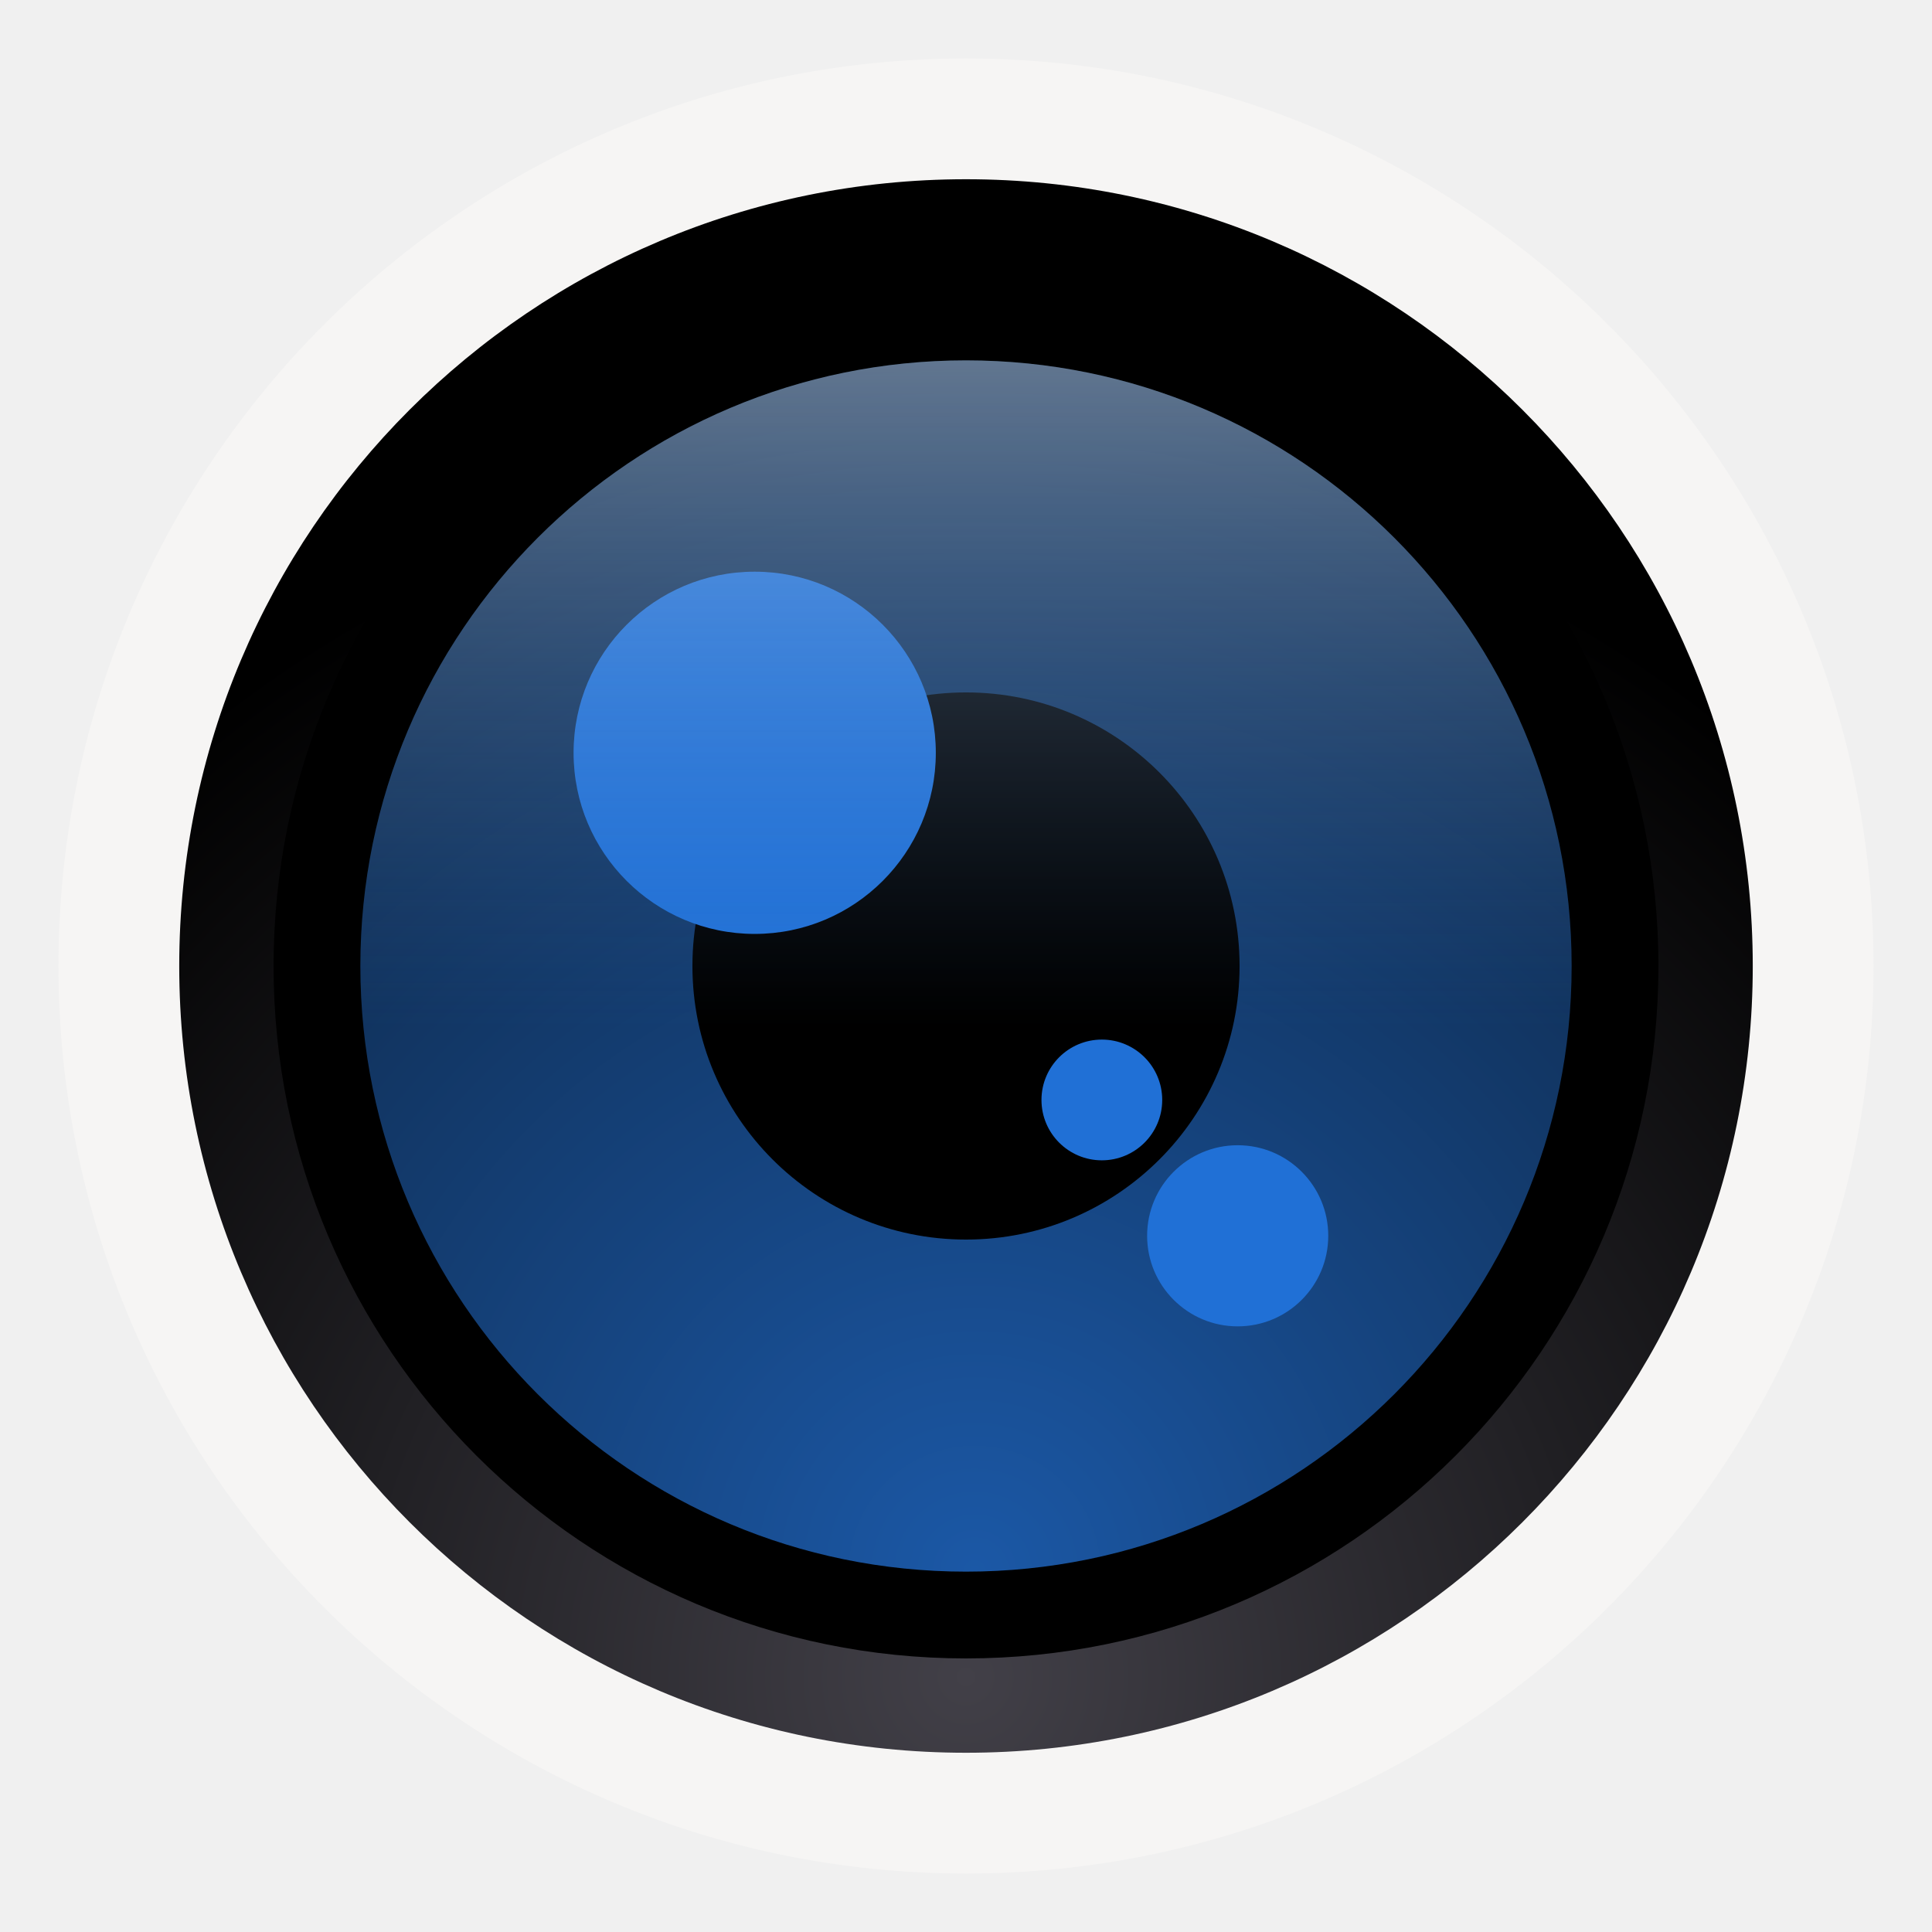
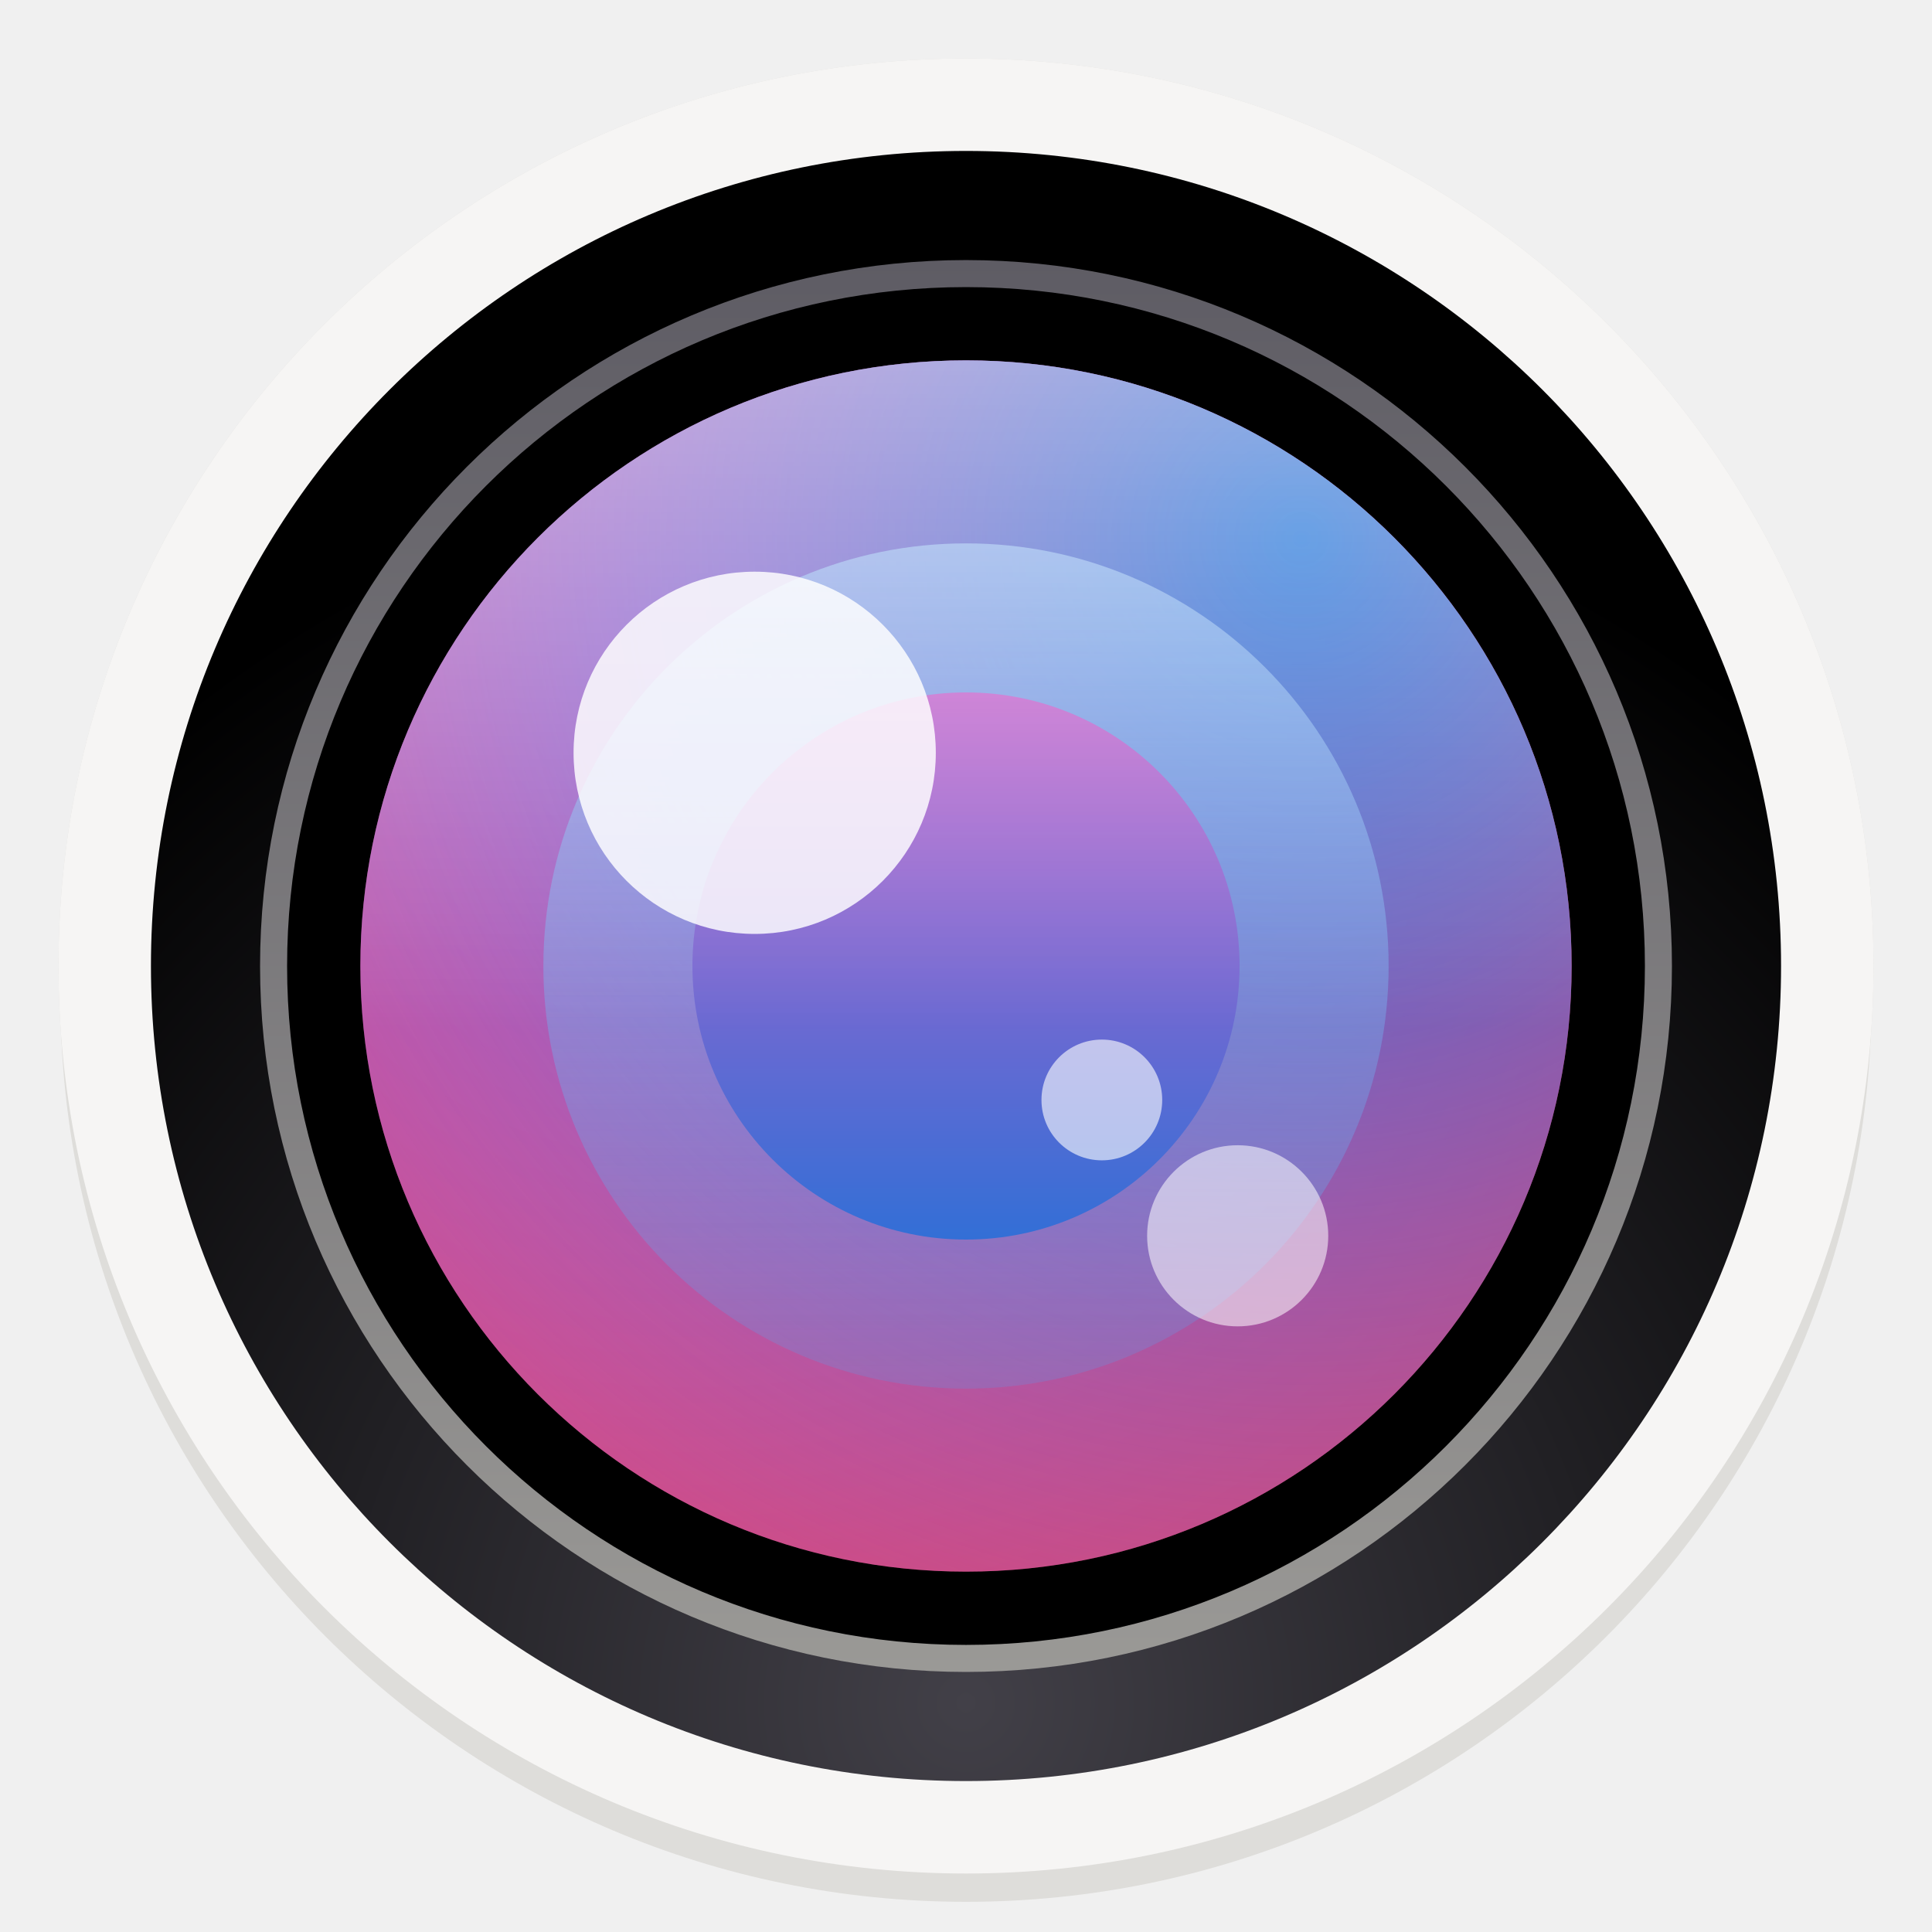
- <svg xmlns="http://www.w3.org/2000/svg" xmlns:xlink="http://www.w3.org/1999/xlink" width="128" height="128" id="svg11300" version="1.0" style="display:inline;enable-background:new" viewBox="0 0 128 128">
-   <defs id="defs3">
-     <linearGradient id="linearGradient1470">
-       <stop style="stop-color:#1b58a6;stop-opacity:1" offset="0" id="stop1466" />
-       <stop style="stop-color:#060b10;stop-opacity:1" offset="1" id="stop1468" />
-     </linearGradient>
-     <radialGradient xlink:href="#linearGradient12042" id="radialGradient12044-1" cx="255.905" cy="-103.851" fx="255.905" fy="-103.851" r="224.095" gradientTransform="matrix(1.682747,0,0,1.68441,501.3762,34.94338)" gradientUnits="userSpaceOnUse" />
-     <linearGradient id="linearGradient12042">
-       <stop style="stop-color:#ffffff;stop-opacity:1" offset="0" id="stop12038" />
-       <stop id="stop12046" offset="0.9" style="stop-color:#bdc3ca;stop-opacity:1;" />
-       <stop style="stop-color:#a4acb7;stop-opacity:1" offset="1" id="stop12040" />
-     </linearGradient>
-     <radialGradient xlink:href="#linearGradient1114" id="radialGradient1116-7-3" cx="318.924" cy="82.549" fx="318.924" fy="82.549" r="80.369" gradientUnits="userSpaceOnUse" gradientTransform="matrix(1.449213,0,0,1.449213,-885.6131,56.07637)" />
-     <linearGradient id="linearGradient1114">
-       <stop style="stop-color:#555753;stop-opacity:1" offset="0" id="stop1110" />
-       <stop style="stop-color:#000000;stop-opacity:1" offset="1" id="stop1112" />
-     </linearGradient>
-     <radialGradient xlink:href="#linearGradient2190" id="radialGradient2192-0-5" cx="320.707" cy="-31.995" fx="320.707" fy="-31.995" r="50" gradientUnits="userSpaceOnUse" gradientTransform="matrix(2.909189,0,0,2.909189,-1354.779,-81.28884)" />
-     <linearGradient id="linearGradient2190">
-       <stop style="stop-color:#1b3f73;stop-opacity:1;" offset="0" id="stop2186" />
-       <stop style="stop-color:#000000;stop-opacity:1" offset="1" id="stop2188" />
-     </linearGradient>
-     <linearGradient xlink:href="#linearGradient2222" id="linearGradient284" gradientUnits="userSpaceOnUse" gradientTransform="translate(-742.4889,-142.3733)" x1="320" y1="93" x2="320" y2="13" />
-     <linearGradient id="linearGradient2222">
-       <stop style="stop-color:#ffffff;stop-opacity:1" offset="0" id="stop2218" />
-       <stop style="stop-color:#729fcf;stop-opacity:0;" offset="1" id="stop2220" />
-     </linearGradient>
-     <radialGradient xlink:href="#linearGradient12042" id="radialGradient12044" cx="255.905" cy="-103.851" fx="255.905" fy="-103.851" r="224.095" gradientTransform="matrix(1.682747,0,0,1.68441,-174.7185,70.93049)" gradientUnits="userSpaceOnUse" />
-     <radialGradient xlink:href="#linearGradient1114" id="radialGradient1116-7" cx="318.924" cy="82.549" fx="318.924" fy="82.549" r="80.369" gradientUnits="userSpaceOnUse" gradientTransform="matrix(4.156546,0,0,4.156546,-1071.225,-150.6866)" />
-     <radialGradient xlink:href="#linearGradient2190" id="radialGradient2192-0" cx="320.707" cy="-31.995" fx="320.707" fy="-31.995" r="50" gradientUnits="userSpaceOnUse" gradientTransform="matrix(7.972108,0,0,7.972108,-2298.028,73.04978)" />
-     <linearGradient gradientTransform="matrix(2.740319,0,0,2.740319,-620.156,-94.34115)" xlink:href="#linearGradient2222" id="linearGradient2224-9" x1="320" y1="93" x2="320" y2="13" gradientUnits="userSpaceOnUse" />
-     <radialGradient xlink:href="#linearGradient947" id="radialGradient949" cx="256" cy="-174.134" fx="256" fy="-174.134" r="144" gradientUnits="userSpaceOnUse" gradientTransform="matrix(0.5630787,0,0,0.5630787,-80.14814,-185.0547)" />
-     <linearGradient id="linearGradient947">
-       <stop style="stop-color:#424048;stop-opacity:1" offset="0" id="stop943" />
-       <stop style="stop-color:#000000;stop-opacity:1" offset="1" id="stop945" />
-     </linearGradient>
-     <radialGradient xlink:href="#linearGradient1470" id="radialGradient2192" cx="320.707" cy="-31.995" fx="320.707" fy="-31.995" r="50" gradientUnits="userSpaceOnUse" gradientTransform="matrix(2.909189,0,0,2.909189,-636.2905,14.67549)" />
-     <linearGradient id="linearGradient1087">
-       <stop id="stop1083" offset="0" style="stop-color:#1a4172;stop-opacity:1" />
-       <stop id="stop1085" offset="1" style="stop-color:#000000;stop-opacity:1" />
-     </linearGradient>
-     <linearGradient gradientTransform="translate(-24.00002,-46.40897)" xlink:href="#linearGradient1075" id="linearGradient2224" x1="320" y1="93" x2="320" y2="13" gradientUnits="userSpaceOnUse" />
-     <linearGradient id="linearGradient1075">
-       <stop id="stop1071" offset="0" style="stop-color:#ffffff;stop-opacity:1" />
-       <stop id="stop1073" offset="1" style="stop-color:#4a86cf;stop-opacity:0" />
-     </linearGradient>
-     <radialGradient xlink:href="#linearGradient994" id="radialGradient984" gradientUnits="userSpaceOnUse" gradientTransform="matrix(-0.4792401,0,0,-0.2173913,1758.686,136.8116)" cx="256" cy="169.333" fx="256" fy="169.333" r="184" />
-     <linearGradient id="linearGradient994">
-       <stop style="stop-color:#b0d2ec;stop-opacity:1" offset="0" id="stop990" />
-       <stop style="stop-color:#87bae1;stop-opacity:1" offset="1" id="stop992" />
-     </linearGradient>
-     <radialGradient xlink:href="#linearGradient1026" id="radialGradient986" gradientUnits="userSpaceOnUse" gradientTransform="matrix(-0.6521739,-5.7391302e-8,1.9130434e-8,-0.2173913,1802.957,224.8116)" cx="256" cy="169.333" fx="256" fy="169.333" r="184" />
-     <linearGradient id="linearGradient1026">
-       <stop id="stop1022" offset="0" style="stop-color:#4a86cf;stop-opacity:1" />
-       <stop id="stop1024" offset="1" style="stop-color:#87bae1;stop-opacity:0" />
-     </linearGradient>
-     <radialGradient xlink:href="#linearGradient947" id="radialGradient988" gradientUnits="userSpaceOnUse" gradientTransform="matrix(1.469136,0,0,1.469136,1259.901,88.92215)" cx="256" cy="-174.134" fx="256" fy="-174.134" r="144" />
-     <radialGradient xlink:href="#linearGradient1087" id="radialGradient990" gradientUnits="userSpaceOnUse" gradientTransform="matrix(2.909189,0,0,2.909189,-636.2905,14.67549)" cx="320.707" cy="-31.995" fx="320.707" fy="-31.995" r="50" />
-     <linearGradient xlink:href="#linearGradient1075" id="linearGradient1061" gradientUnits="userSpaceOnUse" gradientTransform="translate(-23.99995,-46.40897)" x1="320" y1="93" x2="320" y2="13" />
-     <radialGradient xlink:href="#linearGradient947" id="radialGradient1197" gradientUnits="userSpaceOnUse" gradientTransform="matrix(2.074074,0,0,2.074074,-274.9629,143.1548)" cx="256" cy="-174.134" fx="256" fy="-174.134" r="144" />
-     <radialGradient xlink:href="#linearGradient1087" id="radialGradient1199" gradientUnits="userSpaceOnUse" gradientTransform="matrix(2.909189,0,0,2.909189,-636.2905,14.67549)" cx="320.707" cy="-31.995" fx="320.707" fy="-31.995" r="50" />
-     <linearGradient xlink:href="#linearGradient1075" id="linearGradient1201" gradientUnits="userSpaceOnUse" gradientTransform="translate(-24.00002,-46.40897)" x1="320" y1="93" x2="320" y2="13" />
-     <clipPath id="clipPath898" clipPathUnits="userSpaceOnUse">
-       <rect ry="8.467" rx="8.467" y="214.223" x="140.6" height="31.75" width="126.999" id="rect900" style="opacity:0.1;fill:#000000;fill-opacity:1;stroke:none;stroke-width:4.233;stroke-linecap:butt;stroke-linejoin:miter;stroke-miterlimit:4;stroke-dasharray:none;stroke-dashoffset:0;stroke-opacity:1;marker:none;marker-start:none;marker-mid:none;marker-end:none;paint-order:normal" />
-     </clipPath>
-     <clipPath id="clipPath920" clipPathUnits="userSpaceOnUse">
-       <rect ry="8.467" rx="8.467" y="250.923" x="140.6" height="31.75" width="126.999" id="rect922" style="opacity:0.1;fill:#000000;fill-opacity:1;stroke:none;stroke-width:4.233;stroke-linecap:butt;stroke-linejoin:miter;stroke-miterlimit:4;stroke-dasharray:none;stroke-dashoffset:0;stroke-opacity:1;marker:none;marker-start:none;marker-mid:none;marker-end:none;paint-order:normal" />
-     </clipPath>
-     <clipPath id="clipPath924" clipPathUnits="userSpaceOnUse">
-       <rect style="opacity:0.1;fill:#000000;fill-opacity:1;stroke:none;stroke-width:4.233;stroke-linecap:butt;stroke-linejoin:miter;stroke-miterlimit:4;stroke-dasharray:none;stroke-dashoffset:0;stroke-opacity:1;marker:none;marker-start:none;marker-mid:none;marker-end:none;paint-order:normal" id="rect926" width="126.999" height="31.75" x="140.6" y="288.205" rx="8.467" ry="8.467" />
-     </clipPath>
-     <clipPath id="clipPath928" clipPathUnits="userSpaceOnUse">
-       <rect ry="8.467" rx="8.467" y="324.904" x="140.6" height="31.75" width="126.999" id="rect930" style="opacity:0.1;fill:#000000;fill-opacity:1;stroke:none;stroke-width:4.233;stroke-linecap:butt;stroke-linejoin:miter;stroke-miterlimit:4;stroke-dasharray:none;stroke-dashoffset:0;stroke-opacity:1;marker:none;marker-start:none;marker-mid:none;marker-end:none;paint-order:normal" />
-     </clipPath>
-     <clipPath id="clipPath932" clipPathUnits="userSpaceOnUse">
-       <rect style="opacity:0.1;fill:#000000;fill-opacity:1;stroke:none;stroke-width:4.233;stroke-linecap:butt;stroke-linejoin:miter;stroke-miterlimit:4;stroke-dasharray:none;stroke-dashoffset:0;stroke-opacity:1;marker:none;marker-start:none;marker-mid:none;marker-end:none;paint-order:normal" id="rect934" width="126.999" height="31.75" x="140.6" y="362.186" rx="8.467" ry="8.467" />
-     </clipPath>
-     <clipPath id="clipPath936" clipPathUnits="userSpaceOnUse">
-       <rect ry="8.467" rx="8.467" y="399.468" x="140.6" height="31.75" width="126.999" id="rect938" style="opacity:0.1;fill:#000000;fill-opacity:1;stroke:none;stroke-width:4.233;stroke-linecap:butt;stroke-linejoin:miter;stroke-miterlimit:4;stroke-dasharray:none;stroke-dashoffset:0;stroke-opacity:1;marker:none;marker-start:none;marker-mid:none;marker-end:none;paint-order:normal" />
-     </clipPath>
-     <clipPath id="clipPath940" clipPathUnits="userSpaceOnUse">
-       <rect style="opacity:0.1;fill:#000000;fill-opacity:1;stroke:none;stroke-width:4.233;stroke-linecap:butt;stroke-linejoin:miter;stroke-miterlimit:4;stroke-dasharray:none;stroke-dashoffset:0;stroke-opacity:1;marker:none;marker-start:none;marker-mid:none;marker-end:none;paint-order:normal" id="rect942" width="126.999" height="31.75" x="140.6" y="436.167" rx="8.467" ry="8.467" />
-     </clipPath>
-     <clipPath id="clipPath944" clipPathUnits="userSpaceOnUse">
-       <rect ry="8.467" rx="8.467" y="473.449" x="140.6" height="31.75" width="253.868" id="rect946" style="opacity:0.1;fill:#000000;fill-opacity:1;stroke:none;stroke-width:4.233;stroke-linecap:butt;stroke-linejoin:miter;stroke-miterlimit:4;stroke-dasharray:none;stroke-dashoffset:0;stroke-opacity:1;marker:none;marker-start:none;marker-mid:none;marker-end:none;paint-order:normal" />
-     </clipPath>
-     <radialGradient xlink:href="#linearGradient947" id="radialGradient1460" gradientUnits="userSpaceOnUse" gradientTransform="matrix(2.252315,0,0,2.252315,-320.5926,159.2814)" cx="256" cy="-174.134" fx="256" fy="-174.134" r="144" />
-     <radialGradient xlink:href="#linearGradient1087" id="radialGradient1462" gradientUnits="userSpaceOnUse" gradientTransform="matrix(2.909189,0,0,2.909189,-636.2905,14.67549)" cx="320.707" cy="-31.995" fx="320.707" fy="-31.995" r="50" />
-     <linearGradient xlink:href="#linearGradient1075" id="linearGradient1464" gradientUnits="userSpaceOnUse" gradientTransform="translate(-24.00002,-46.40897)" x1="320" y1="93" x2="320" y2="13" />
-   </defs>
-   <g id="layer1" style="display:inline" transform="translate(0,-172)">
-     <g id="layer2" style="display:none">
-       <text xml:space="preserve" style="font-style:normal;font-variant:normal;font-weight:normal;font-stretch:normal;font-size:18.301px;line-height:125%;font-family:Cantarell;-inkscape-font-specification:'Cantarell, Normal';text-align:start;writing-mode:lr-tb;text-anchor:start;display:inline;fill:#000000;fill-opacity:1;stroke:none;enable-background:new" x="7.856" y="-279.7" id="context">
-         <tspan id="tspan2716" x="7.856" y="-279.7">apps</tspan>
-       </text>
-       <text id="text3021" y="-253.901" x="7.265" style="font-style:normal;font-variant:normal;font-weight:bold;font-stretch:normal;font-size:18.301px;line-height:125%;font-family:Cantarell;-inkscape-font-specification:'Cantarell, Bold';text-align:start;writing-mode:lr-tb;text-anchor:start;display:inline;fill:#000000;fill-opacity:1;stroke:none;enable-background:new" xml:space="preserve">
-         <tspan y="-253.901" x="7.265" id="tspan3023">org.gnome.Camera</tspan>
-       </text>
-       <g style="display:inline;fill:#000000;enable-background:new" transform="matrix(7.991171,0,0,8.003641,-167.7909,-4846.078)" id="g12027" />
-       <g id="g883" style="fill:none;fill-opacity:0.251;stroke:#a579b3;stroke-opacity:1" transform="translate(-24,24)" />
-       <g id="g900" style="fill:none;fill-opacity:0.251;stroke:#a579b3;stroke-opacity:1" transform="translate(-24,24)" />
-       <rect style="display:inline;overflow:visible;visibility:visible;fill:#f0f0f0;fill-opacity:1;fill-rule:nonzero;stroke:none;stroke-width:0.5;marker:none;enable-background:accumulate" id="rect13805" width="128" height="128" x="9.2651362e-08" y="172" />
-       <g style="display:inline;enable-background:new" id="g1168" transform="matrix(0.25,0,0,0.25,6.9488522e-8,225)">
-         <rect ry="32" rx="32" y="-180" x="96" height="448" width="320" id="rect1110" style="opacity:0.1;fill:#2864b0;fill-opacity:1;stroke:none;stroke-width:1;stroke-linecap:butt;stroke-linejoin:miter;stroke-miterlimit:4;stroke-dasharray:none;stroke-dashoffset:0;stroke-opacity:1;marker:none;marker-start:none;marker-mid:none;marker-end:none;paint-order:normal" />
-         <rect ry="32" rx="32" y="-164" x="48" height="416" width="416" id="rect1110-8" style="display:inline;opacity:0.1;fill:#2864b0;fill-opacity:1;stroke:none;stroke-width:1;stroke-linecap:butt;stroke-linejoin:miter;stroke-miterlimit:4;stroke-dasharray:none;stroke-dashoffset:0;stroke-opacity:1;marker:none;marker-start:none;marker-mid:none;marker-end:none;paint-order:normal;enable-background:new" />
-         <rect ry="32" rx="32" y="-116" x="32" height="320" width="448" id="rect1110-8-9" style="display:inline;opacity:0.1;fill:#2864b0;fill-opacity:1;stroke:none;stroke-width:1;stroke-linecap:butt;stroke-linejoin:miter;stroke-miterlimit:4;stroke-dasharray:none;stroke-dashoffset:0;stroke-opacity:1;marker:none;marker-start:none;marker-mid:none;marker-end:none;paint-order:normal;enable-background:new" />
-         <circle cx="256" cy="44" r="240" id="path1142" style="opacity:0.1;fill:#2864b0;fill-opacity:1;stroke:none;stroke-width:1;stroke-linecap:butt;stroke-linejoin:miter;stroke-miterlimit:4;stroke-dasharray:none;stroke-dashoffset:0;stroke-opacity:1;marker:none;marker-start:none;marker-mid:none;marker-end:none;paint-order:normal" />
-       </g>
+ <svg xmlns="http://www.w3.org/2000/svg" xmlns:xlink="http://www.w3.org/1999/xlink" height="128px" viewBox="0 0 128 128" width="128px">
+   <linearGradient id="a" gradientUnits="userSpaceOnUse">
+     <stop offset="0" stop-color="#424048" />
+     <stop offset="1" />
+   </linearGradient>
+   <radialGradient id="b" cx="256" cy="-174.134" gradientTransform="matrix(0.561728 0 0 -0.561728 -79.80249 13.17679)" r="144" xlink:href="#a" />
+   <linearGradient id="c" gradientUnits="userSpaceOnUse">
+     <stop offset="0" stop-color="#5e5c64" />
+     <stop offset="1" stop-color="#9a9996" />
+   </linearGradient>
+   <linearGradient id="d" x1="367.573" x2="461.369" xlink:href="#c" y1="1296.628" y2="1296.628" />
+   <linearGradient id="e" gradientUnits="userSpaceOnUse">
+     <stop offset="0" stop-color="#c061cb" />
+     <stop offset="1" stop-color="#ed333b" />
+   </linearGradient>
+   <radialGradient id="f" cx="310.767" cy="-1.734" gradientTransform="matrix(1.627314 0 0 -1.627314 -456.6541 44.33479)" r="50" xlink:href="#e" />
+   <linearGradient id="g" gradientUnits="userSpaceOnUse">
+     <stop offset="0" stop-color="#1c71d8" />
+     <stop offset="1" stop-color="#c061cb" stop-opacity="0" />
+   </linearGradient>
+   <radialGradient id="h" cx="331.187" cy="2.223" gradientTransform="matrix(1.627314 0 0 -1.627314 -456.6542 44.33479)" r="50" xlink:href="#g" />
+   <filter id="i" height="100%" width="100%" x="0%" y="0%">
+     <feColorMatrix in="SourceGraphic" type="matrix" values="0 0 0 0 1 0 0 0 0 1 0 0 0 0 1 0 0 0 1 0" />
+   </filter>
+   <mask id="j">
+     <g filter="url(#i)">
+       <rect fill-opacity="0.716" height="128" width="128" />
    </g>
-     <g id="layer9" style="display:inline">
-       <g style="display:inline;enable-background:new" id="g1399" transform="translate(-2790,0.5)">
-         <path style="color:#000000;display:inline;overflow:visible;visibility:visible;fill:url(#radialGradient12044);fill-opacity:1;fill-rule:evenodd;stroke:none;stroke-width:1;stroke-linecap:round;stroke-linejoin:miter;stroke-miterlimit:4;stroke-dashoffset:0;stroke-opacity:1;marker:none;enable-background:new" id="path122-6-4" d="M 480,44.003 C 480,167.826 379.606,268.319 255.905,268.319 132.205,268.319 31.81,167.826 31.81,44.003 31.81,-79.82 132.205,-180.313 255.905,-180.313 379.606,-180.313 480,-79.82 480,44.003 Z" />
-         <path id="path1790" d="m 255.904,-180.345 c -51.191,0 -98.3,17.589 -135.628,47.052 27.069,46.873 77.687,78.436 135.628,78.436 57.941,0 108.561,-31.563 135.63,-78.436 -37.328,-29.463 -84.44,-47.052 -135.63,-47.052 z" style="color:#000000;display:inline;overflow:visible;visibility:visible;fill:#c5c9cf;fill-opacity:1;fill-rule:evenodd;stroke:none;stroke-width:1;stroke-linecap:round;stroke-linejoin:miter;stroke-miterlimit:4;stroke-dashoffset:0;stroke-opacity:1;marker:none;enable-background:new" />
-         <circle r="200.619" cy="44.619" cx="256.022" id="circle1799" style="color:#000000;display:inline;overflow:visible;visibility:visible;fill:#e4e6e8;fill-opacity:1;fill-rule:nonzero;stroke:none;stroke-width:7.165;marker:none;enable-background:new" />
-         <circle r="184.619" style="color:#000000;display:inline;overflow:visible;visibility:visible;fill:url(#radialGradient1116-7);fill-opacity:1;fill-rule:nonzero;stroke:none;stroke-width:7.165;marker:none;enable-background:new" id="path15894-3-0" cx="256.022" cy="44.619" />
-         <circle r="153.016" style="color:#000000;display:inline;overflow:visible;visibility:visible;fill:#000000;fill-opacity:1;fill-rule:nonzero;stroke:none;stroke-width:7.165;marker:none;enable-background:new" id="path15894-6-0" cx="256.746" cy="-45.016" transform="scale(1,-1)" />
-         <circle style="color:#000000;display:inline;overflow:visible;visibility:visible;fill:url(#radialGradient2192-0);fill-opacity:1;fill-rule:nonzero;stroke:none;stroke-width:7.165;marker:none;enable-background:new" id="path15894-6-9-68" cx="256.746" cy="-45.016" transform="scale(1,-1)" r="137.016" />
-         <circle style="color:#000000;display:inline;overflow:visible;visibility:visible;fill:#12121c;fill-opacity:1;fill-rule:nonzero;stroke:none;stroke-width:7.165;marker:none;enable-background:new" id="path15894-6-9-6-5" cx="256.746" cy="-45.016" transform="scale(1,-1)" r="73.016" />
-         <circle style="color:#000000;display:inline;overflow:visible;visibility:visible;fill:#61a1d2;fill-opacity:1;fill-rule:nonzero;stroke:none;stroke-width:7.165;marker:none;enable-background:new" id="path15894-6-9-7-4" cx="205.343" cy="4" transform="scale(1,-1)" r="40" />
-         <ellipse style="color:#000000;display:inline;overflow:visible;visibility:visible;opacity:1;fill:#3465a4;fill-opacity:1;fill-rule:nonzero;stroke:none;stroke-width:7.165;marker:none;enable-background:new" id="path15894-6-9-7-3-9" cx="320" cy="-108" transform="scale(1,-1)" rx="21.753" ry="21.753" />
-         <ellipse style="color:#000000;display:inline;overflow:visible;visibility:visible;opacity:1;fill:#3465a4;fill-opacity:1;fill-rule:nonzero;stroke:none;stroke-width:7.165;marker:none;enable-background:new" id="path15894-6-9-7-3-2-4" cx="288" cy="-76" transform="scale(1,-1)" rx="13.604" ry="13.604" />
-         <circle style="color:#000000;display:inline;overflow:visible;visibility:visible;opacity:0.664;fill:url(#linearGradient2224-9);fill-opacity:1;fill-rule:nonzero;stroke:none;stroke-width:7.165;marker:none;enable-background:new" id="path15894-6-9-1-6" cx="256.746" cy="-45.016" transform="scale(1,-1)" r="137.016" />
-         <path id="path513" transform="translate(0,-212)" d="m 31.863,251.844 c -0.025,1.385 -0.053,2.769 -0.053,4.16 0,123.823 100.393,224.314 224.094,224.314 123.7,0 224.096,-100.492 224.096,-224.314 0,-1.391 -0.028,-2.775 -0.053,-4.16 C 477.727,373.748 378.215,472 255.904,472 133.593,472 34.084,373.748 31.863,251.844 Z" style="color:#000000;display:inline;overflow:visible;visibility:visible;fill:#7a8599;fill-opacity:1;fill-rule:evenodd;stroke:none;stroke-width:1;stroke-linecap:round;stroke-linejoin:miter;stroke-miterlimit:4;stroke-dashoffset:0;stroke-opacity:1;marker:none;enable-background:new" />
-       </g>
-       <circle r="60.125" style="color:#000000;display:inline;overflow:visible;visibility:visible;opacity:1;fill:#f6f5f4;fill-opacity:1;fill-rule:nonzero;stroke:none;stroke-width:1.791;marker:none;enable-background:new" id="path15894-6-9-1-5" cx="64" cy="-236" transform="scale(1,-1)" />
-       <circle style="color:#000000;display:inline;overflow:visible;visibility:visible;opacity:1;fill:url(#radialGradient949);fill-opacity:1;fill-rule:nonzero;stroke:none;stroke-width:1.791;marker:none;enable-background:new" id="path15894-6-9-1-5-3" cx="64" cy="-236" transform="scale(1,-1)" r="52.125" />
-       <circle r="45.875" style="color:#000000;display:inline;overflow:visible;visibility:visible;opacity:1;fill:#000000;fill-opacity:1;fill-rule:nonzero;stroke:none;stroke-width:1.791;marker:none;enable-background:new" id="path15894-6-9-1-5-3-5" cx="64" cy="-236" transform="scale(1,-1)" />
-       <g transform="matrix(0.8025001,0,0,0.8025001,-173.54,213.2016)" style="display:inline;stroke-width:0.312;enable-background:new" id="g1045">
-         <circle style="color:#000000;display:inline;overflow:visible;visibility:visible;fill:url(#radialGradient2192);fill-opacity:1;fill-rule:nonzero;stroke:none;stroke-width:2.232;marker:none;enable-background:new" id="path15894-6-9" cx="296" cy="-28.409" transform="scale(1,-1)" r="50" />
-         <circle style="color:#000000;display:inline;overflow:visible;visibility:visible;fill:#000000;fill-opacity:1;fill-rule:nonzero;stroke:none;stroke-width:2.232;marker:none;enable-background:new" id="path15894-6-9-6" cx="296" cy="-28.409" transform="scale(1,-1)" r="22.586" />
-         <circle style="color:#000000;display:inline;overflow:visible;visibility:visible;fill:#2070d6;fill-opacity:1;fill-rule:nonzero;stroke:none;stroke-width:2.232;marker:none;enable-background:new" id="path15894-6-9-7" cx="278.555" cy="-10.808" transform="scale(1,-1)" r="14.953" />
-         <ellipse style="color:#000000;display:inline;overflow:visible;visibility:visible;opacity:1;fill:#2070d6;fill-opacity:1;fill-rule:nonzero;stroke:none;stroke-width:2.232;marker:none;enable-background:new" id="path15894-6-9-7-3" cx="318.43" cy="-50.683" transform="scale(1,-1)" rx="7.477" ry="7.477" />
-         <ellipse style="color:#000000;display:inline;overflow:visible;visibility:visible;opacity:1;fill:#2070d6;fill-opacity:1;fill-rule:nonzero;stroke:none;stroke-width:2.232;marker:none;enable-background:new" id="path15894-6-9-7-3-2" cx="307.215" cy="-39.468" transform="scale(1,-1)" rx="4.984" ry="4.984" />
-         <circle style="color:#000000;display:inline;overflow:visible;visibility:visible;opacity:0.664;fill:url(#linearGradient1061);fill-opacity:1;fill-rule:nonzero;stroke:none;stroke-width:2.232;marker:none;enable-background:new" id="path15894-6-9-1" cx="296" cy="-28.409" transform="scale(1,-1)" r="50" />
-       </g>
-       <g style="display:inline;enable-background:new" id="g1299" transform="translate(-3650,0.5)">
-         <rect ry="32" rx="32" y="-148" x="1444" height="384" width="384" id="rect948" style="opacity:1;fill:#87bae1;fill-opacity:1;stroke:none;stroke-width:16;stroke-linecap:round;stroke-linejoin:miter;stroke-miterlimit:4;stroke-dasharray:none;stroke-dashoffset:0;stroke-opacity:1;marker:none;marker-start:none;marker-mid:none;marker-end:none;paint-order:normal" />
-         <circle r="184" style="color:#000000;display:inline;overflow:visible;visibility:visible;opacity:1;fill:url(#radialGradient984);fill-opacity:1;fill-rule:nonzero;stroke:none;stroke-width:7.165;marker:none;enable-background:new" id="circle950" cx="1636" cy="-44" transform="scale(1,-1)" />
-         <path id="path952" d="m 1820,44 c 0,101.62 -82.38,184 -184,184 -101.62,0 -184,-82.38 -184,-184 z" style="color:#000000;display:inline;overflow:visible;visibility:visible;opacity:1;fill:url(#radialGradient986);fill-opacity:1;fill-rule:nonzero;stroke:none;stroke-width:7.165;marker:none;enable-background:new" />
-         <circle r="160" style="color:#000000;display:inline;overflow:visible;visibility:visible;opacity:1;fill:#add1eb;fill-opacity:1;fill-rule:nonzero;stroke:none;stroke-width:7.165;marker:none;enable-background:new" id="circle954" cx="1636" cy="-44" transform="scale(1,-1)" />
-         <circle style="color:#000000;display:inline;overflow:visible;visibility:visible;opacity:1;fill:url(#radialGradient988);fill-opacity:1;fill-rule:nonzero;stroke:none;stroke-width:7.165;marker:none;enable-background:new" id="circle956" cx="1636" cy="-44" transform="scale(1,-1)" r="136" />
-         <circle r="120" style="color:#000000;display:inline;overflow:visible;visibility:visible;opacity:1;fill:#000000;fill-opacity:1;fill-rule:nonzero;stroke:none;stroke-width:7.165;marker:none;enable-background:new" id="circle958" cx="1636" cy="-44" transform="scale(1,-1)" />
-         <g transform="matrix(2.08,0,0,2.08,1020.32,-15.09108)" style="display:inline;stroke-width:0.481;enable-background:new" id="g972">
-           <circle style="color:#000000;display:inline;overflow:visible;visibility:visible;fill:url(#radialGradient990);fill-opacity:1;fill-rule:nonzero;stroke:none;stroke-width:3.445;marker:none;enable-background:new" id="circle960" cx="296" cy="-28.409" transform="scale(1,-1)" r="50" />
-           <circle style="color:#000000;display:inline;overflow:visible;visibility:visible;fill:#000000;fill-opacity:1;fill-rule:nonzero;stroke:none;stroke-width:3.445;marker:none;enable-background:new" id="circle962" cx="296" cy="-28.409" transform="scale(1,-1)" r="22" />
-           <circle style="color:#000000;display:inline;overflow:visible;visibility:visible;fill:#2864b0;fill-opacity:1;fill-rule:nonzero;stroke:none;stroke-width:3.445;marker:none;enable-background:new" id="circle964" cx="280" cy="-10.409" transform="scale(1,-1)" r="16" />
-           <ellipse style="color:#000000;display:inline;overflow:visible;visibility:visible;opacity:1;fill:#2864b0;fill-opacity:1;fill-rule:nonzero;stroke:none;stroke-width:3.445;marker:none;enable-background:new" id="ellipse966" cx="320" cy="-50.409" transform="scale(1,-1)" rx="8" ry="8" />
-           <ellipse style="color:#000000;display:inline;overflow:visible;visibility:visible;opacity:1;fill:#2864b0;fill-opacity:1;fill-rule:nonzero;stroke:none;stroke-width:3.445;marker:none;enable-background:new" id="ellipse968" cx="308" cy="-38.409" transform="scale(1,-1)" rx="4" ry="4" />
-           <circle style="color:#000000;display:inline;overflow:visible;visibility:visible;opacity:0.664;fill:url(#linearGradient2224);fill-opacity:1;fill-rule:nonzero;stroke:none;stroke-width:3.445;marker:none;enable-background:new" id="circle970" cx="296" cy="-28.409" transform="scale(1,-1)" r="50" />
-         </g>
-       </g>
-       <g style="display:inline;enable-background:new" id="g298" transform="translate(-4010,36.4871)">
-         <path style="color:#000000;display:inline;overflow:visible;visibility:visible;fill:url(#radialGradient12044-1);fill-opacity:1;fill-rule:evenodd;stroke:none;stroke-width:1;stroke-linecap:round;stroke-linejoin:miter;stroke-miterlimit:4;stroke-dashoffset:0;stroke-opacity:1;marker:none;enable-background:new" id="path122-6-4-9" d="m 1156.095,8.016 c 0,123.823 -100.394,224.316 -224.095,224.316 -123.7,0 -224.095,-100.494 -224.095,-224.316 0,-123.823 100.394,-224.316 224.095,-224.316 123.7,0 224.095,100.494 224.095,224.316 z" />
-         <path id="path1790-3" d="m 931.999,-216.332 c -51.191,0 -98.3,17.589 -135.628,47.052 27.069,46.873 77.687,78.436 135.628,78.436 57.941,0 108.561,-31.563 135.63,-78.436 -37.328,-29.463 -84.44,-47.052 -135.63,-47.052 z" style="color:#000000;display:inline;overflow:visible;visibility:visible;fill:#c5c9cf;fill-opacity:1;fill-rule:evenodd;stroke:none;stroke-width:1;stroke-linecap:round;stroke-linejoin:miter;stroke-miterlimit:4;stroke-dashoffset:0;stroke-opacity:1;marker:none;enable-background:new" />
-         <g style="display:inline;stroke-width:0.509;enable-background:new" transform="matrix(1.962716,0,0,1.962716,1762.067,-235.081)" id="g921">
-           <circle style="color:#000000;display:inline;overflow:visible;visibility:visible;fill:#e4e6e8;fill-opacity:1;fill-rule:nonzero;stroke:none;stroke-width:3.65;marker:none;enable-background:new" id="circle1799-6" cx="-422.858" cy="124.171" r="81.234" />
-           <circle r="64.369" cy="124.171" cx="-422.858" id="path15894-3-0-0" style="color:#000000;display:inline;overflow:visible;visibility:visible;fill:url(#radialGradient1116-7-3);fill-opacity:1;fill-rule:nonzero;stroke:none;stroke-width:3.65;marker:none;enable-background:new" />
-           <circle r="56" transform="scale(1,-1)" cy="-124.374" cx="-422.489" id="path15894-6-0-6" style="color:#000000;display:inline;overflow:visible;visibility:visible;fill:#000000;fill-opacity:1;fill-rule:nonzero;stroke:none;stroke-width:3.65;marker:none;enable-background:new" />
-           <circle r="50" transform="scale(1,-1)" cy="-124.374" cx="-422.489" id="path15894-6-9-68-2" style="color:#000000;display:inline;overflow:visible;visibility:visible;fill:url(#radialGradient2192-0-5);fill-opacity:1;fill-rule:nonzero;stroke:none;stroke-width:3.65;marker:none;enable-background:new" />
-           <circle r="22" transform="scale(1,-1)" cy="-124.374" cx="-422.489" id="path15894-6-9-6-5-6" style="color:#000000;display:inline;overflow:visible;visibility:visible;fill:#12121c;fill-opacity:1;fill-rule:nonzero;stroke:none;stroke-width:3.65;marker:none;enable-background:new" />
-           <circle r="16" transform="scale(1,-1)" cy="-106.374" cx="-438.489" id="path15894-6-9-7-4-1" style="color:#000000;display:inline;overflow:visible;visibility:visible;fill:#e4e6e8;fill-opacity:1;fill-rule:nonzero;stroke:none;stroke-width:3.65;marker:none;enable-background:new" />
-           <ellipse ry="8" rx="8" transform="scale(1,-1)" cy="-146.374" cx="-398.489" id="path15894-6-9-7-3-9-8" style="color:#000000;display:inline;overflow:visible;visibility:visible;opacity:1;fill:#3465a4;fill-opacity:1;fill-rule:nonzero;stroke:none;stroke-width:3.65;marker:none;enable-background:new" />
-           <ellipse ry="4" rx="4" transform="scale(1,-1)" cy="-134.374" cx="-410.489" id="path15894-6-9-7-3-2-4-7" style="color:#000000;display:inline;overflow:visible;visibility:visible;opacity:1;fill:#3465a4;fill-opacity:1;fill-rule:nonzero;stroke:none;stroke-width:3.65;marker:none;enable-background:new" />
-           <circle r="50" transform="scale(1,-1)" cy="-124.374" cx="-422.489" id="path15894-6-9-1-6-9" style="color:#000000;display:inline;overflow:visible;visibility:visible;opacity:0.664;fill:url(#linearGradient284);fill-opacity:1;fill-rule:nonzero;stroke:none;stroke-width:3.65;marker:none;enable-background:new" />
-         </g>
-       </g>
-       <g id="g1195" transform="translate(-1800)">
-         <circle r="224.5" style="color:#000000;display:inline;overflow:visible;visibility:visible;opacity:1;fill:#f6f5f4;fill-opacity:1;fill-rule:nonzero;stroke:none;stroke-width:7.165;marker:none;enable-background:new" id="circle1165" cx="256" cy="-44.5" transform="scale(1,-1)" />
-         <circle style="color:#000000;display:inline;overflow:visible;visibility:visible;opacity:1;fill:url(#radialGradient1197);fill-opacity:1;fill-rule:nonzero;stroke:none;stroke-width:7.165;marker:none;enable-background:new" id="circle1167" cx="256" cy="-44.5" transform="scale(1,-1)" r="192" />
-         <circle r="176" style="color:#000000;display:inline;overflow:visible;visibility:visible;opacity:1;fill:#000000;fill-opacity:1;fill-rule:nonzero;stroke:none;stroke-width:7.165;marker:none;enable-background:new" id="circle1169" cx="256" cy="-44.5" transform="scale(1,-1)" />
-         <g transform="matrix(2.88,0,0,2.88,-596.4801,-37.31843)" style="display:inline;stroke-width:0.347;enable-background:new" id="g1183">
-           <circle style="color:#000000;display:inline;overflow:visible;visibility:visible;fill:url(#radialGradient1199);fill-opacity:1;fill-rule:nonzero;stroke:none;stroke-width:2.488;marker:none;enable-background:new" id="circle1171" cx="296" cy="-28.409" transform="scale(1,-1)" r="50" />
-           <circle style="color:#000000;display:inline;overflow:visible;visibility:visible;fill:#000000;fill-opacity:1;fill-rule:nonzero;stroke:none;stroke-width:2.488;marker:none;enable-background:new" id="circle1173" cx="296" cy="-28.409" transform="scale(1,-1)" r="22" />
-           <circle style="color:#000000;display:inline;overflow:visible;visibility:visible;fill:#2864b0;fill-opacity:1;fill-rule:nonzero;stroke:none;stroke-width:2.488;marker:none;enable-background:new" id="circle1175" cx="280" cy="-10.409" transform="scale(1,-1)" r="16" />
-           <ellipse style="color:#000000;display:inline;overflow:visible;visibility:visible;opacity:1;fill:#2864b0;fill-opacity:1;fill-rule:nonzero;stroke:none;stroke-width:2.488;marker:none;enable-background:new" id="ellipse1177" cx="320" cy="-50.409" transform="scale(1,-1)" rx="8" ry="8" />
-           <ellipse style="color:#000000;display:inline;overflow:visible;visibility:visible;opacity:1;fill:#2864b0;fill-opacity:1;fill-rule:nonzero;stroke:none;stroke-width:2.488;marker:none;enable-background:new" id="ellipse1179" cx="308" cy="-38.409" transform="scale(1,-1)" rx="4" ry="4" />
-           <circle style="color:#000000;display:inline;overflow:visible;visibility:visible;opacity:0.664;fill:url(#linearGradient1201);fill-opacity:1;fill-rule:nonzero;stroke:none;stroke-width:2.488;marker:none;enable-background:new" id="circle1181" cx="296" cy="-28.409" transform="scale(1,-1)" r="50" />
-         </g>
-       </g>
-       <g id="g1452" transform="translate(-1260)">
-         <circle r="240.5" style="color:#000000;display:inline;overflow:visible;visibility:visible;opacity:1;fill:#f6f5f4;fill-opacity:1;fill-rule:nonzero;stroke:none;stroke-width:7.165;marker:none;enable-background:new" id="circle1422" cx="256" cy="-44.5" transform="scale(1,-1)" />
-         <circle style="color:#000000;display:inline;overflow:visible;visibility:visible;opacity:1;fill:url(#radialGradient1460);fill-opacity:1;fill-rule:nonzero;stroke:none;stroke-width:7.165;marker:none;enable-background:new" id="circle1424" cx="256" cy="-44.5" transform="scale(1,-1)" r="208.5" />
-         <circle r="183.5" style="color:#000000;display:inline;overflow:visible;visibility:visible;opacity:1;fill:#000000;fill-opacity:1;fill-rule:nonzero;stroke:none;stroke-width:7.165;marker:none;enable-background:new" id="circle1426" cx="256" cy="-44.5" transform="scale(1,-1)" />
-         <g transform="matrix(3.21,0,0,3.21,-694.1601,-46.69346)" style="display:inline;stroke-width:0.312;enable-background:new" id="g1440">
-           <circle style="color:#000000;display:inline;overflow:visible;visibility:visible;fill:url(#radialGradient1462);fill-opacity:1;fill-rule:nonzero;stroke:none;stroke-width:2.232;marker:none;enable-background:new" id="circle1428" cx="296" cy="-28.409" transform="scale(1,-1)" r="50" />
-           <circle style="color:#000000;display:inline;overflow:visible;visibility:visible;fill:#000000;fill-opacity:1;fill-rule:nonzero;stroke:none;stroke-width:2.232;marker:none;enable-background:new" id="circle1430" cx="296" cy="-28.409" transform="scale(1,-1)" r="22.586" />
-           <circle style="color:#000000;display:inline;overflow:visible;visibility:visible;fill:#2864b0;fill-opacity:1;fill-rule:nonzero;stroke:none;stroke-width:2.232;marker:none;enable-background:new" id="circle1432" cx="278.555" cy="-10.808" transform="scale(1,-1)" r="14.953" />
-           <ellipse style="color:#000000;display:inline;overflow:visible;visibility:visible;opacity:1;fill:#2864b0;fill-opacity:1;fill-rule:nonzero;stroke:none;stroke-width:2.232;marker:none;enable-background:new" id="ellipse1434" cx="318.43" cy="-50.683" transform="scale(1,-1)" rx="7.477" ry="7.477" />
-           <ellipse style="color:#000000;display:inline;overflow:visible;visibility:visible;opacity:1;fill:#2864b0;fill-opacity:1;fill-rule:nonzero;stroke:none;stroke-width:2.232;marker:none;enable-background:new" id="ellipse1436" cx="307.215" cy="-39.468" transform="scale(1,-1)" rx="4.984" ry="4.984" />
-           <circle style="color:#000000;display:inline;overflow:visible;visibility:visible;opacity:0.664;fill:url(#linearGradient1464);fill-opacity:1;fill-rule:nonzero;stroke:none;stroke-width:2.232;marker:none;enable-background:new" id="circle1438" cx="296" cy="-28.409" transform="scale(1,-1)" r="50" />
-         </g>
-       </g>
+   </mask>
+   <linearGradient id="k" gradientUnits="userSpaceOnUse">
+     <stop offset="0" stop-color="#99c1f1" />
+     <stop offset="1" stop-color="#3584e4" stop-opacity="0" />
+   </linearGradient>
+   <linearGradient id="l" gradientTransform="matrix(0 0.8025 0.8025 0 -165.5401 102.7983)" x1="-58.316" x2="34.192" xlink:href="#k" y1="296" y2="296" />
+   <clipPath id="m">
+     <rect height="152" width="192" />
+   </clipPath>
+   <linearGradient id="n" gradientUnits="userSpaceOnUse">
+     <stop offset="0" stop-color="#1c71d8" />
+     <stop offset="1" stop-color="#c061cb" />
+   </linearGradient>
+   <linearGradient id="o" gradientTransform="matrix(0 -0.664137 0.664137 0 82.86749 260.5845)" x1="266.209" x2="318.586" xlink:href="#n" y1="-28.409" y2="-28.409" />
+   <mask id="p">
+     <g filter="url(#i)">
+       <rect fill-opacity="0.664" height="128" width="128" />
    </g>
+   </mask>
+   <linearGradient id="q" gradientUnits="userSpaceOnUse">
+     <stop offset="0" stop-color="#ffffff" />
+     <stop offset="1" stop-color="#ffffff" stop-opacity="0" />
+   </linearGradient>
+   <linearGradient id="r" gradientTransform="matrix(0.66 0 0 -0.66 -139.1999 91.87984)" x1="320" x2="320" xlink:href="#q" y1="93" y2="13" />
+   <clipPath id="s">
+     <rect height="152" width="192" />
+   </clipPath>
+   <linearGradient id="t" x1="374.711" x2="454.233" xlink:href="#c" y1="1296.628" y2="1296.628" />
+   <radialGradient id="u" cx="256" cy="-174.134" gradientTransform="matrix(0.583334 0 0 -0.583334 -85.3335 11.22199)" r="144" xlink:href="#a" />
+   <linearGradient id="v" x1="367.701" x2="461.242" xlink:href="#c" y1="1296.628" y2="1296.628" />
+   <radialGradient id="w" cx="310.767" cy="-1.734" gradientTransform="matrix(1.978667 0 0 -1.978667 -569.0685 40.08886)" r="50" xlink:href="#e" />
+   <radialGradient id="x" cx="331.187" cy="2.223" gradientTransform="matrix(1.978667 0 0 -1.978667 -569.0687 40.08886)" r="50" xlink:href="#g" />
+   <mask id="y">
+     <g filter="url(#i)">
+       <rect fill-opacity="0.716" height="128" width="128" />
+     </g>
+   </mask>
+   <linearGradient id="z" gradientTransform="matrix(0 0.93625 0.93625 0 -205.1302 106.5981)" x1="-58.316" x2="34.192" xlink:href="#k" y1="296" y2="296" />
+   <clipPath id="A">
+     <rect height="152" width="192" />
+   </clipPath>
+   <linearGradient id="B" gradientTransform="matrix(0 -0.8025 0.8025 0 86.79825 301.54)" x1="266.209" x2="318.586" xlink:href="#n" y1="-28.409" y2="-28.409" />
+   <mask id="C">
+     <g filter="url(#i)">
+       <rect fill-opacity="0.664" height="128" width="128" />
+     </g>
+   </mask>
+   <linearGradient id="D" gradientTransform="matrix(0.8025 0 0 -0.8025 -184.8001 94.4448)" x1="320" x2="320" xlink:href="#q" y1="93" y2="13" />
+   <clipPath id="E">
+     <rect height="152" width="192" />
+   </clipPath>
+   <path d="m 124 66 c 0 33.137 -26.863 60 -60 60 s -60 -26.863 -60 -60 s 26.863 -60 60 -60 s 60 26.863 60 60 z m 0 0" fill="#deddda" />
+   <path d="m 124.125 64 c 0 -33.207 -26.918 -60.125 -60.125 -60.125 s -60.125 26.918 -60.125 60.125 s 26.918 60.125 60.125 60.125 s 60.125 -26.918 60.125 -60.125 z m 0 0" fill="#deddda" />
+   <path d="m 116 64 c 0 -28.719 -23.281 -52 -52 -52 s -52 23.281 -52 52 s 23.281 52 52 52 s 52 -23.281 52 -52 z m 0 0" fill="url(#b)" />
+   <path d="m 460.472 1296.628 c 0 25.406 -20.594 46 -46 46 s -46 -20.594 -46 -46 s 20.594 -46 46 -46 s 46 20.594 46 46 z m 0 0" stroke="url(#d)" stroke-width="2" transform="matrix(0 1 -1 0 1360.628 -350.4715)" />
+   <path d="m 97 64 c 0 -18.227 -14.773 -33 -33 -33 s -33 14.773 -33 33 s 14.773 33 33 33 s 33 -14.773 33 -33 z m 0 0" fill="url(#f)" />
+   <path d="m 97 64 c 0 -18.227 -14.773 -33 -33 -33 s -33 14.773 -33 33 s 14.773 33 33 33 s 33 -14.773 33 -33 z m 0 0" fill="url(#h)" />
+   <g clip-path="url(#m)" mask="url(#j)" transform="matrix(1 0 0 1 -8 -16)">
+     <path d="m 72 104 c 13.254 0 24 -10.746 24 -24 s -10.746 -24 -24 -24 s -24 10.746 -24 24 s 10.746 24 24 24 z m 0 0" fill="url(#l)" />
+   </g>
+   <path d="m 64 49 c 8.285 0 15 6.715 15 15 s -6.715 15 -15 15 s -15 -6.715 -15 -15 s 6.715 -15 15 -15 z m 0 0" fill="url(#o)" />
+   <g fill="#ffffff">
+     <path d="m 62.355 52.383 c 0 -5.449 -4.418 -9.867 -9.871 -9.867 c -5.449 0 -9.867 4.418 -9.867 9.867 c 0 5.449 4.418 9.871 9.867 9.871 c 5.453 0 9.871 -4.422 9.871 -9.871 z m 0 0" fill-opacity="0.831" />
+     <path d="m 83.738 78.699 c 0 -2.723 -2.211 -4.934 -4.934 -4.934 c -2.727 0 -4.938 2.211 -4.938 4.934 c 0 2.727 2.211 4.938 4.938 4.938 c 2.723 0 4.934 -2.211 4.934 -4.938 z m 0 0" fill-opacity="0.545" />
+     <path d="m 74.691 71.301 c 0 -1.82 -1.473 -3.293 -3.289 -3.293 s -3.289 1.473 -3.289 3.293 c 0 1.816 1.473 3.289 3.289 3.289 s 3.289 -1.473 3.289 -3.289 z m 0 0" fill-opacity="0.606" />
+   </g>
+   <g clip-path="url(#s)" mask="url(#p)" transform="matrix(1 0 0 1 -8 -16)">
+     <path d="m 105 80 c 0 -18.227 -14.773 -33 -33 -33 s -33 14.773 -33 33 s 14.773 33 33 33 s 33 -14.773 33 -33 z m 0 0" fill="url(#r)" />
+   </g>
+   <path d="m 453.472 1296.628 c 0 21.539 -17.461 39 -39 39 c -21.539 0 -39 -17.461 -39 -39 c 0 -21.539 17.461 -39 39 -39 c 21.539 0 39 17.461 39 39 z m 0 0" fill="none" stroke="url(#t)" stroke-width="2" transform="matrix(0 1 -1 0 1360.628 -350.4715)" />
+   <path d="m 124.125 64 c 0 -33.207 -26.918 -60.125 -60.125 -60.125 s -60.125 26.918 -60.125 60.125 s 26.918 60.125 60.125 60.125 s 60.125 -26.918 60.125 -60.125 z m 0 0" fill="#f6f5f4" />
+   <path d="m 118 64 c 0 -29.824 -24.176 -54 -54 -54 s -54 24.176 -54 54 s 24.176 54 54 54 s 54 -24.176 54 -54 z m 0 0" fill="url(#u)" />
+   <path d="m 460.347 1296.628 c 0 25.336 -20.539 45.875 -45.875 45.875 c -25.336 0 -45.875 -20.539 -45.875 -45.875 c 0 -25.336 20.539 -45.875 45.875 -45.875 c 25.336 0 45.875 20.539 45.875 45.875 z m 0 0" stroke="url(#v)" stroke-width="1.791" transform="matrix(0 1 -1 0 1360.628 -350.4715)" />
+   <path d="m 104.125 64 c 0 -22.16 -17.965 -40.125 -40.125 -40.125 s -40.125 17.965 -40.125 40.125 s 17.965 40.125 40.125 40.125 s 40.125 -17.965 40.125 -40.125 z m 0 0" fill="url(#w)" />
+   <path d="m 104.125 64 c 0 -22.16 -17.965 -40.125 -40.125 -40.125 s -40.125 17.965 -40.125 40.125 s 17.965 40.125 40.125 40.125 s 40.125 -17.965 40.125 -40.125 z m 0 0" fill="url(#x)" />
+   <g clip-path="url(#A)" mask="url(#y)" transform="matrix(1 0 0 1 -8 -16)">
+     <path d="m 72 108 c 15.465 0 28 -12.535 28 -28 s -12.535 -28 -28 -28 s -28 12.535 -28 28 s 12.535 28 28 28 z m 0 0" fill="url(#z)" />
+   </g>
+   <path d="m 64 45.875 c 10.012 0 18.125 8.113 18.125 18.125 s -8.113 18.125 -18.125 18.125 s -18.125 -8.113 -18.125 -18.125 s 8.113 -18.125 18.125 -18.125 z m 0 0" fill="url(#B)" />
+   <path d="m 62 49.875 c 0 -6.629 -5.371 -12 -12 -12 s -12 5.371 -12 12 s 5.371 12 12 12 s 12 -5.371 12 -12 z m 0 0" fill="#ffffff" fill-opacity="0.831" />
+   <path d="m 88 81.875 c 0 -3.312 -2.688 -6 -6 -6 s -6 2.688 -6 6 s 2.688 6 6 6 s 6 -2.688 6 -6 z m 0 0" fill="#ffffff" fill-opacity="0.545" />
+   <path d="m 77 72.875 c 0 -2.211 -1.789 -4 -4 -4 s -4 1.789 -4 4 s 1.789 4 4 4 s 4 -1.789 4 -4 z m 0 0" fill="#ffffff" fill-opacity="0.606" />
+   <g clip-path="url(#E)" mask="url(#C)" transform="matrix(1 0 0 1 -8 -16)">
+     <path d="m 112.125 80 c 0 -22.16 -17.965 -40.125 -40.125 -40.125 s -40.125 17.965 -40.125 40.125 s 17.965 40.125 40.125 40.125 s 40.125 -17.965 40.125 -40.125 z m 0 0" fill="url(#D)" />
  </g>
</svg>
